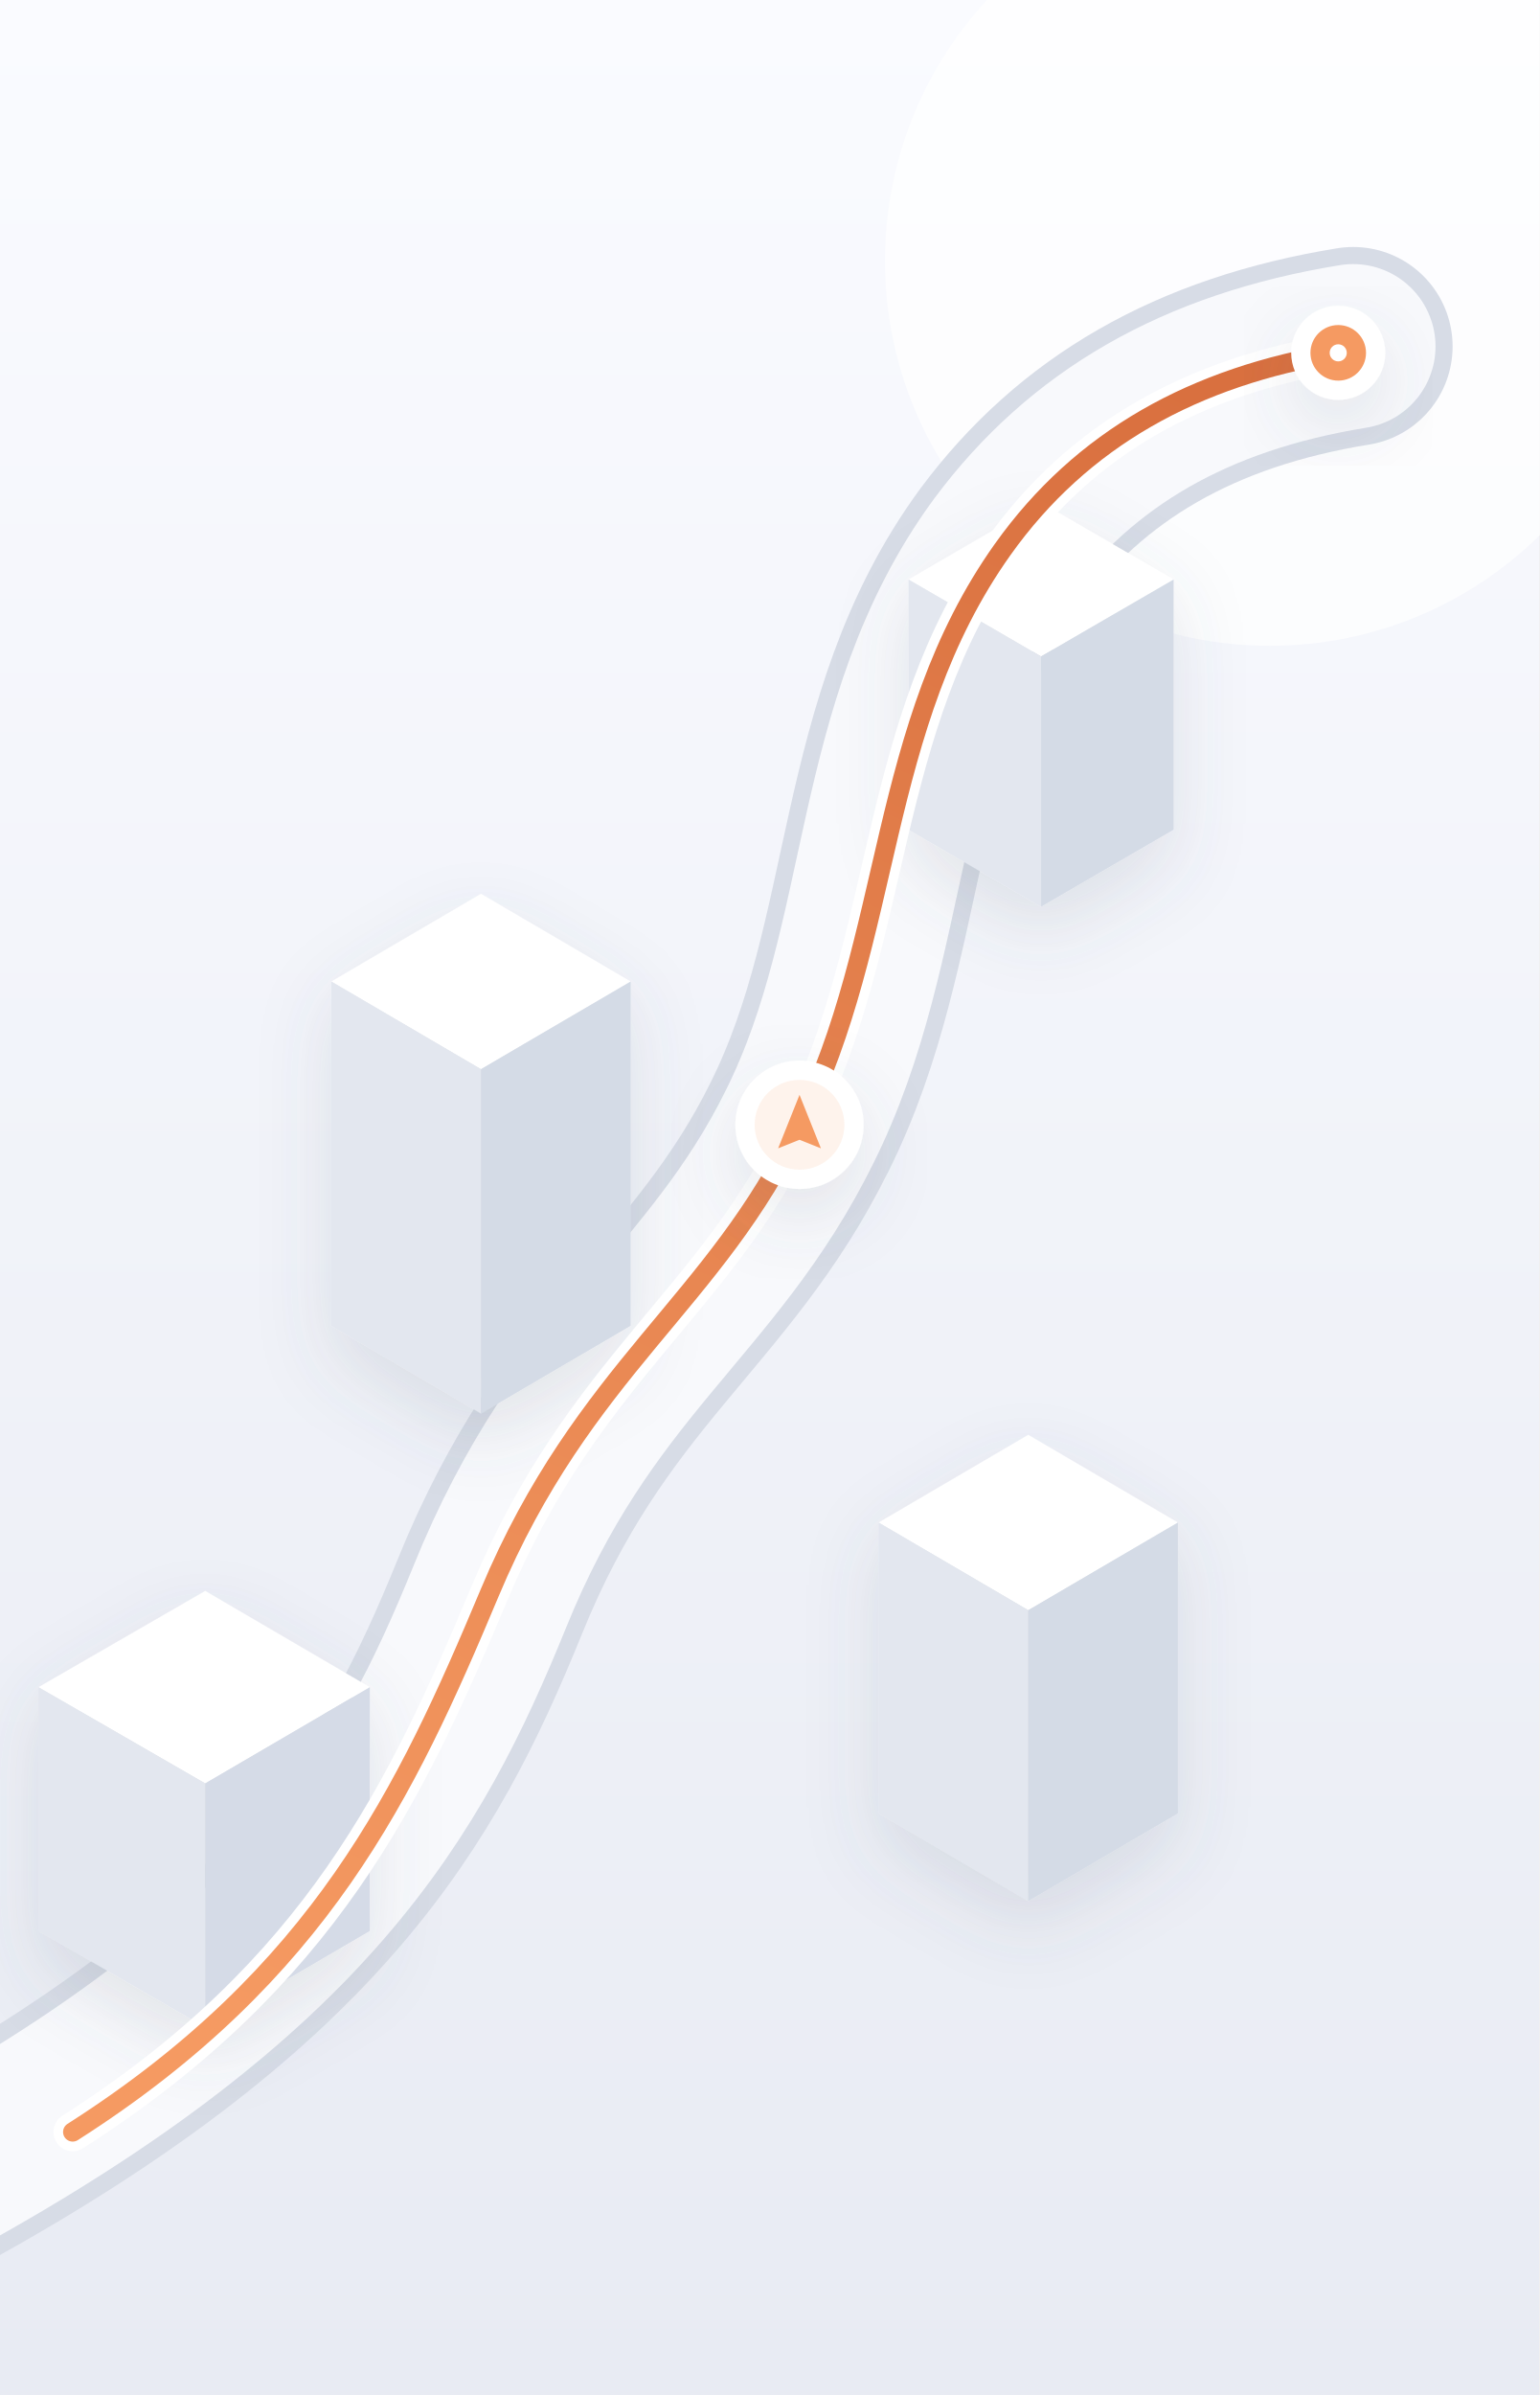
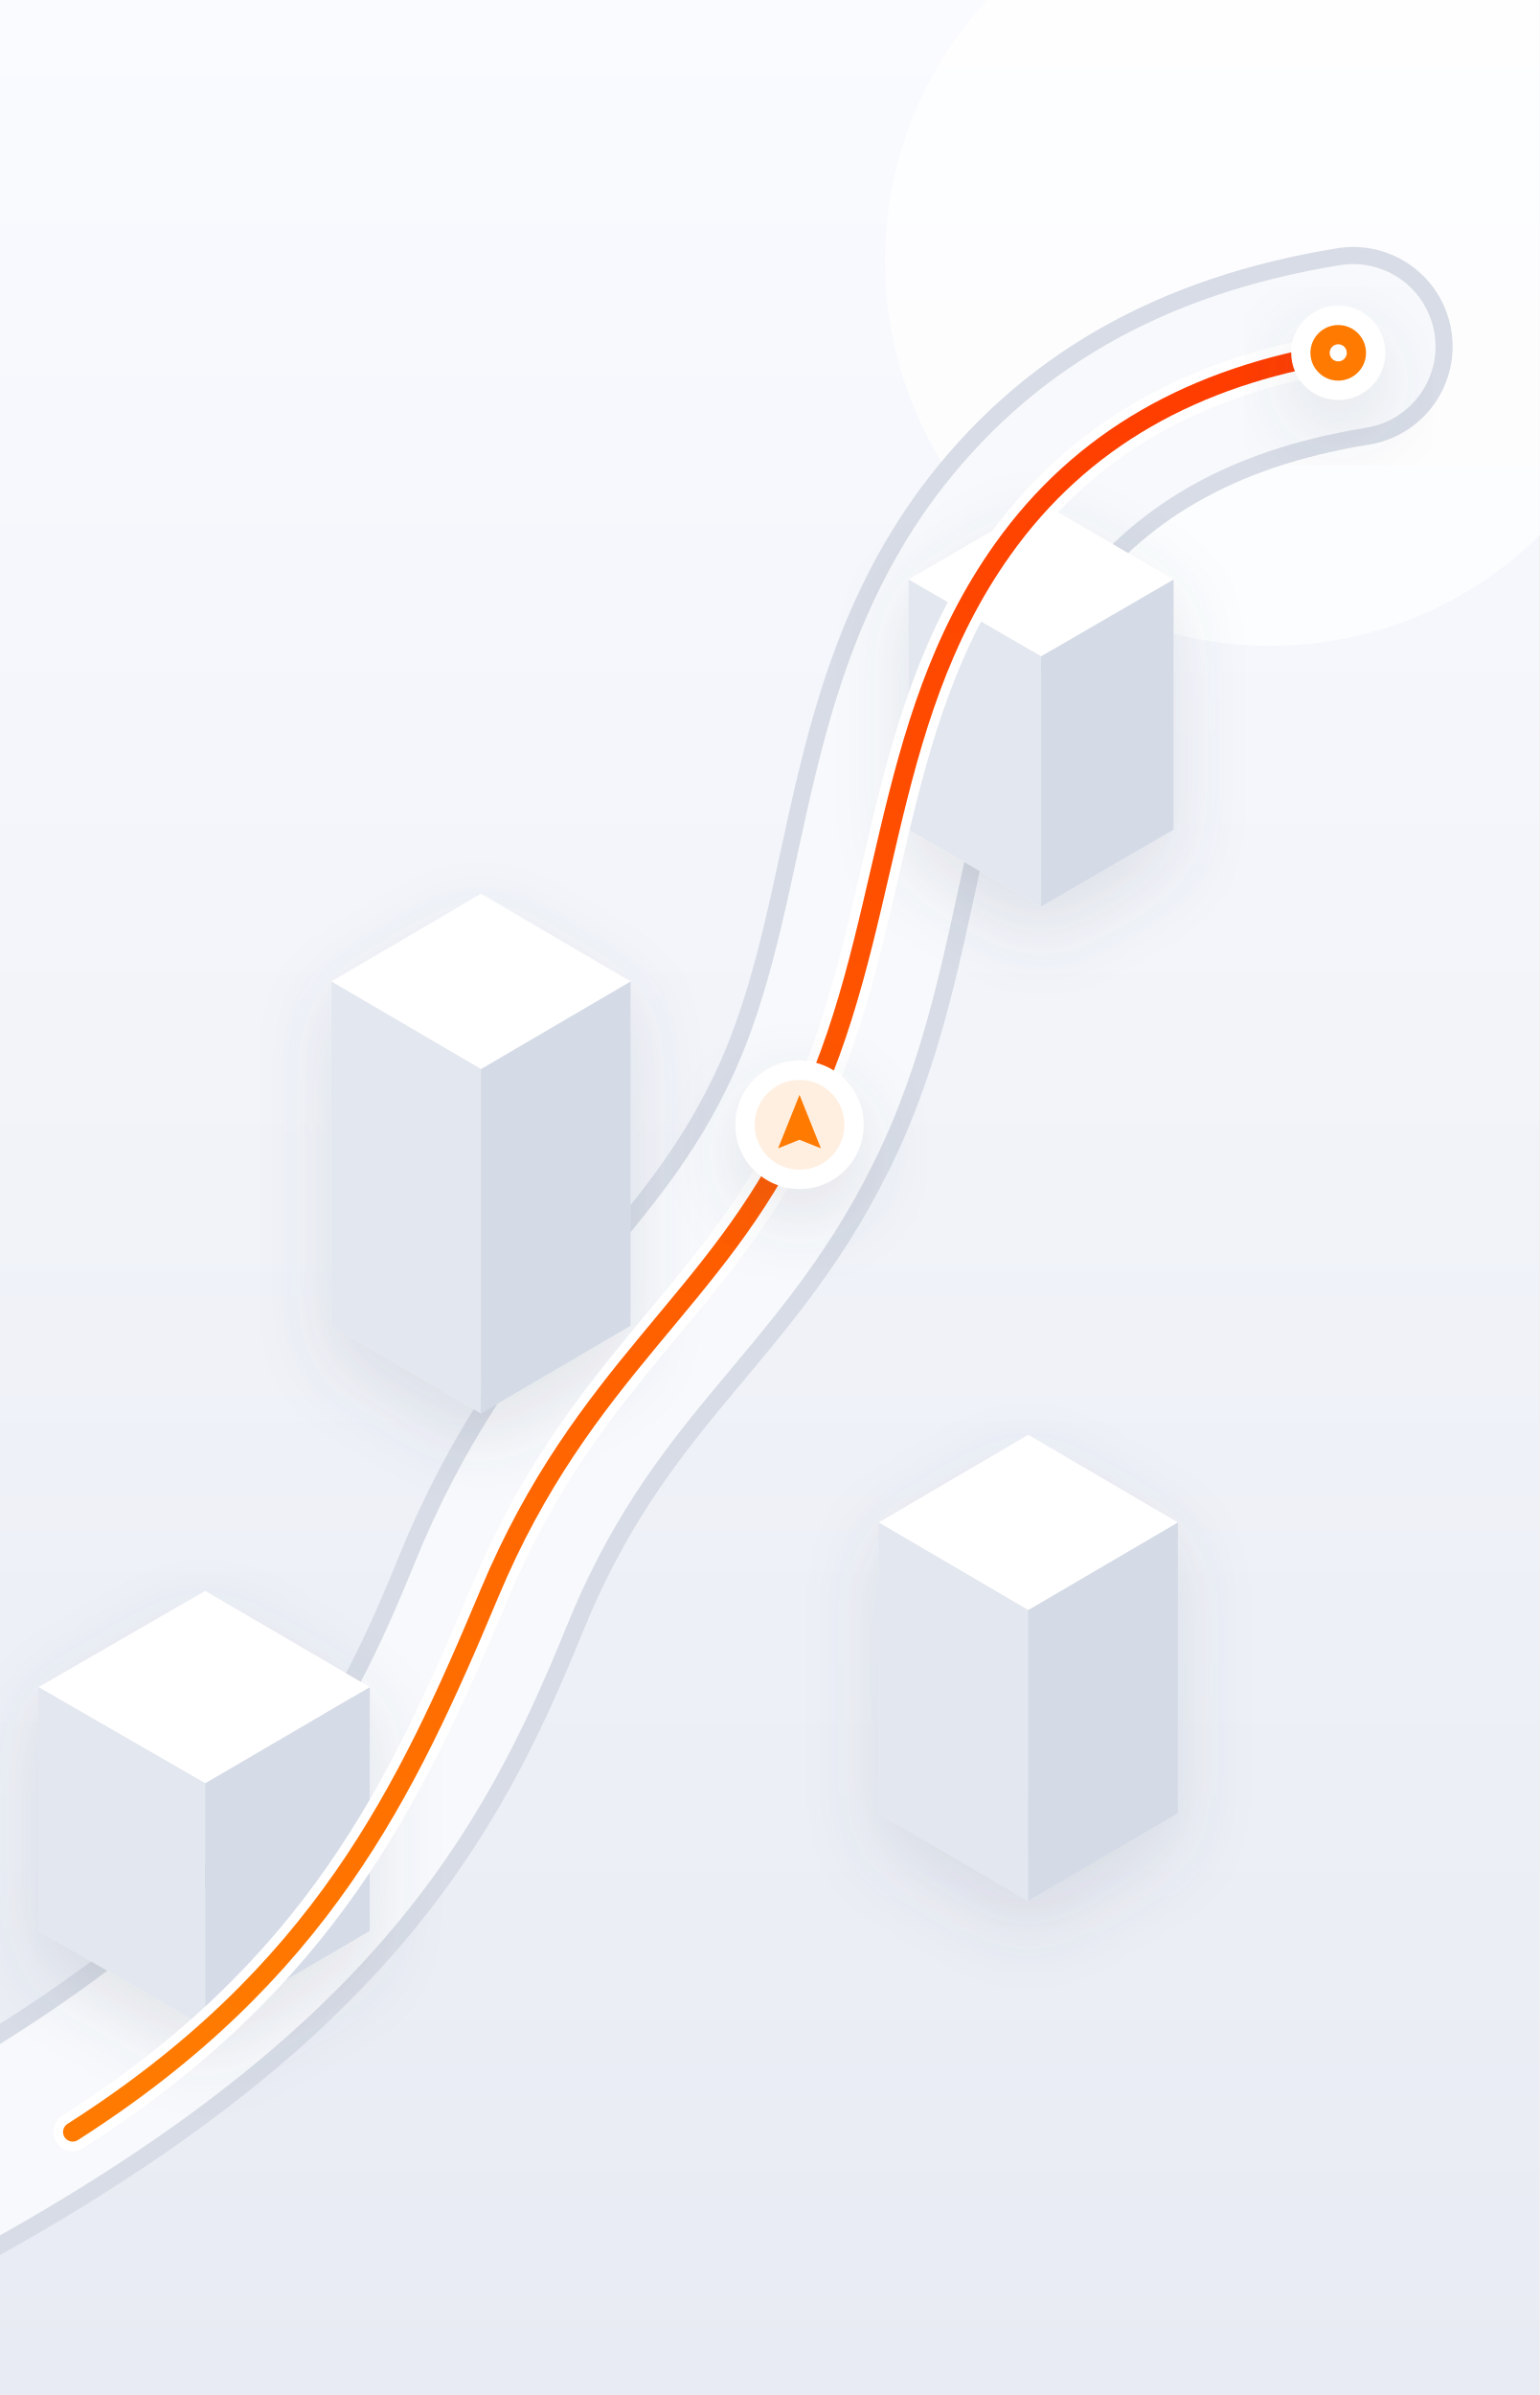
<svg xmlns="http://www.w3.org/2000/svg" width="720" height="1120" viewBox="0 0 720 1120" fill="none">
  <defs>
    <linearGradient id="bg" x1="360" y1="0" x2="360" y2="1120" gradientUnits="userSpaceOnUse">
      <stop stop-color="#FAFBFF" />
      <stop offset="1" stop-color="#E8EBF3" />
    </linearGradient>
    <linearGradient id="route" x1="180" y1="978" x2="543" y2="173" gradientUnits="userSpaceOnUse">
-       <stop stop-color="#F59A62" />
-       <stop offset="1" stop-color="#D9703F" />
+       <stop stop-color="#FF7A00" />
+       <stop offset="1" stop-color="#FF3D00" />
    </linearGradient>
    <filter id="s" x="-50%" y="-50%" width="200%" height="220%">
      <feDropShadow dx="0" dy="13" stdDeviation="17" flood-color="#555F78" flood-opacity=".14" />
    </filter>
  </defs>
  <rect width="720" height="1120" fill="url(#bg)" />
  <circle cx="594" cy="122" r="180" fill="#FFF" fill-opacity=".72" />
  <path d="M-30 1018C145 922 192 838 229 747C273 638 333 610 374 527C418 439 407 339 468 256C506 205 559 174 633 162" stroke="#D7DCE6" stroke-width="93" stroke-linecap="round" />
  <path d="M-30 1018C145 922 192 838 229 747C273 638 333 610 374 527C418 439 407 339 468 256C506 205 559 174 633 162" stroke="#F8F9FC" stroke-width="77" stroke-linecap="round" />
  <g filter="url(#s)">
    <g transform="translate(18 695)">
      <path d="M0 94L78 49L155 94L78 139L0 94Z" fill="#FFF" />
      <path d="M0 94V208L78 253V139L0 94Z" fill="#E3E7EF" />
      <path d="M155 94V208L78 253V139L155 94Z" fill="#D5DBE7" />
    </g>
    <g transform="translate(411 626)">
      <path d="M0 86L70 45L140 86L70 127L0 86Z" fill="#FFF" />
      <path d="M0 86V222L70 263V127L0 86Z" fill="#E3E7EF" />
      <path d="M140 86V222L70 263V127L140 86Z" fill="#D4DBE6" />
    </g>
    <g transform="translate(155 373)">
      <path d="M0 86L70 45L140 86L70 127L0 86Z" fill="#FFF" />
      <path d="M0 86V247L70 288V127L0 86Z" fill="#E3E7EF" />
      <path d="M140 86V247L70 288V127L140 86Z" fill="#D4DBE6" />
    </g>
    <g transform="translate(425 194)">
      <path d="M0 77L62 41L124 77L62 113L0 77Z" fill="#FFF" />
      <path d="M0 77V194L62 230V113L0 77Z" fill="#E3E7EF" />
      <path d="M124 77V194L62 230V113L124 77Z" fill="#D4DBE6" />
    </g>
  </g>
  <path d="M34 997C150 923 190 838 229 745C273 640 335 609 374 526C418 438 410 340 469 257C506 205 559 176 626 165" stroke="#FFF" stroke-width="18" stroke-linecap="round" />
  <path d="M34 997C150 923 190 838 229 745C273 640 335 609 374 526C418 438 410 340 469 257C506 205 559 176 626 165" stroke="url(#route)" stroke-width="9" stroke-linecap="round" />
  <g transform="translate(374 526)" filter="url(#s)">
    <circle r="30" fill="#FFF" />
-     <circle r="21" fill="#F59A62" fill-opacity=".12" />
-     <path d="M0-14L10 11L0 7L-10 11L0-14Z" fill="#F59A62" />
+     <circle r="21" fill="#FF7A00" fill-opacity=".12" />
+     <path d="M0-14L10 11L0 7L-10 11L0-14Z" fill="#FF7A00" />
  </g>
  <g transform="translate(626 165)" filter="url(#s)">
    <circle r="22" fill="#FFF" />
-     <circle r="13" fill="#F59A62" />
+     <circle r="13" fill="#FF7A00" />
    <circle r="4" fill="#FFF" />
  </g>
</svg>
